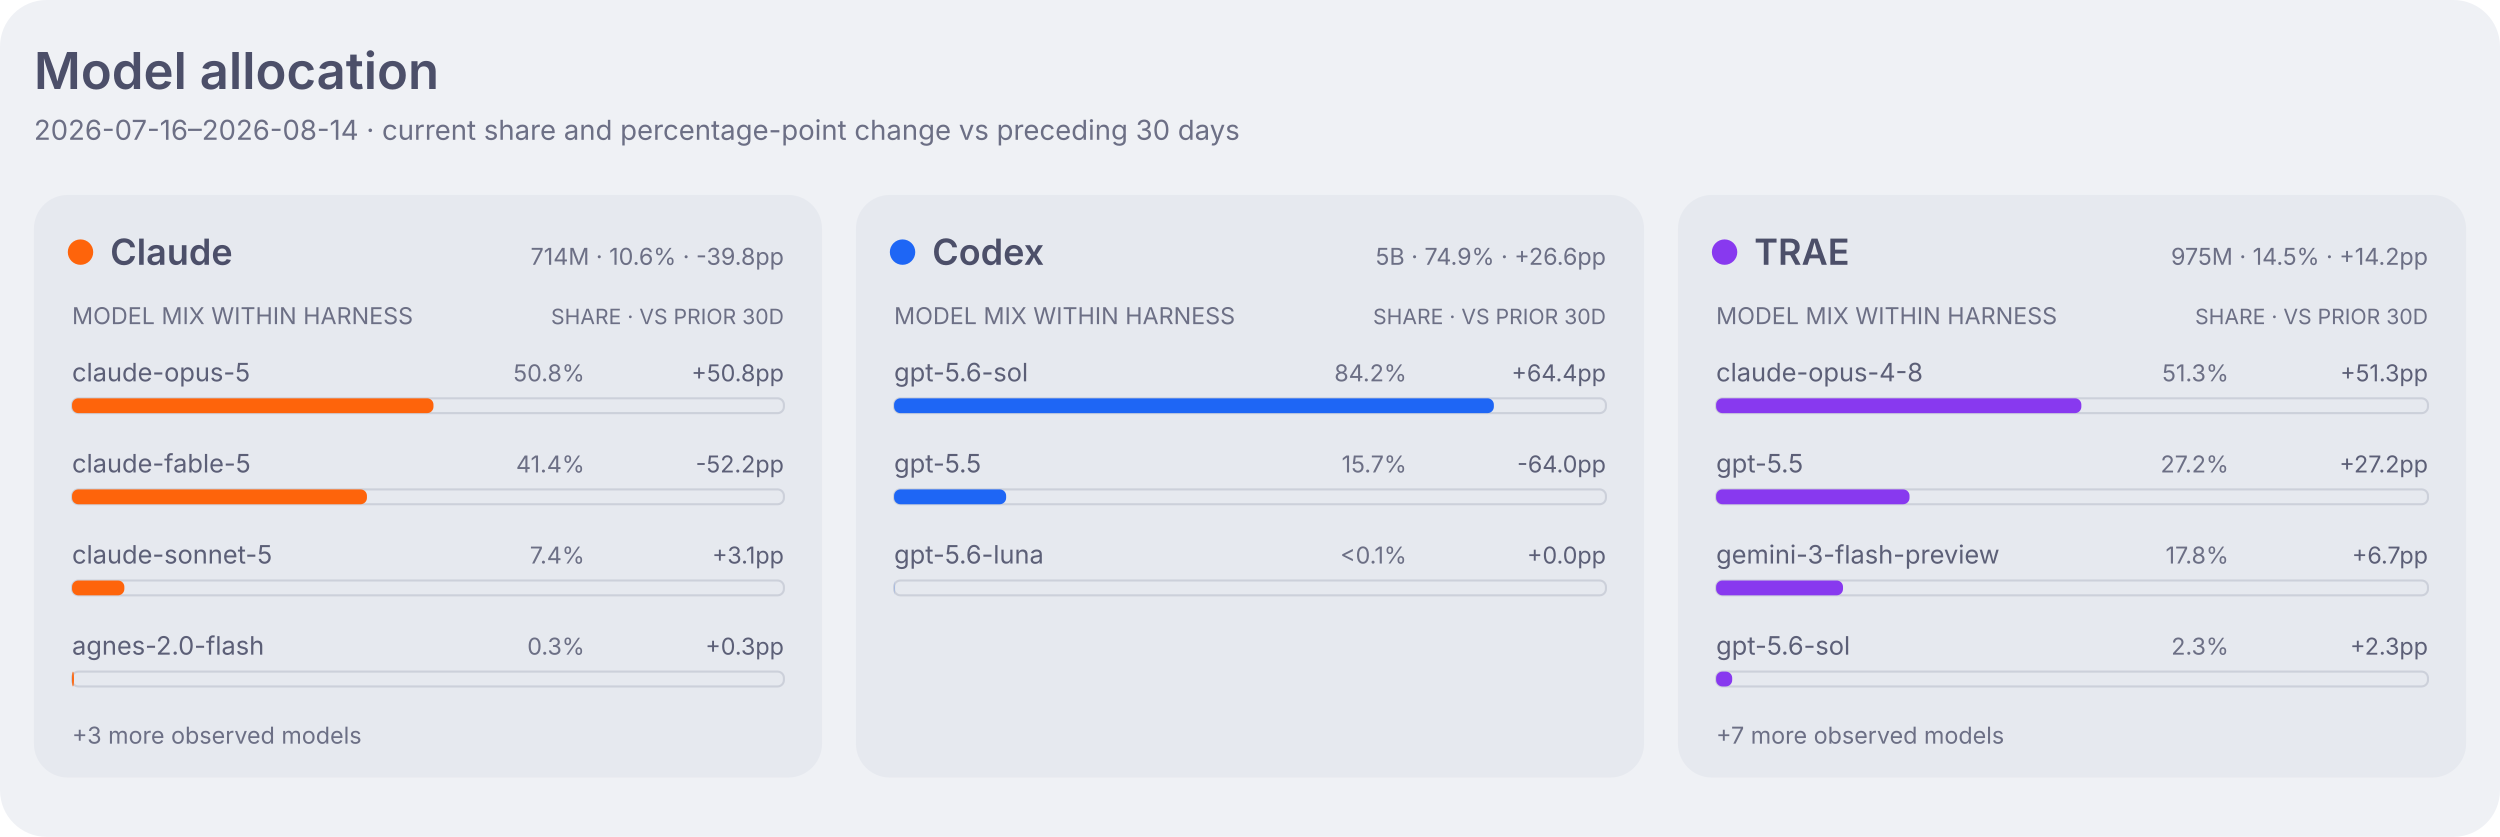
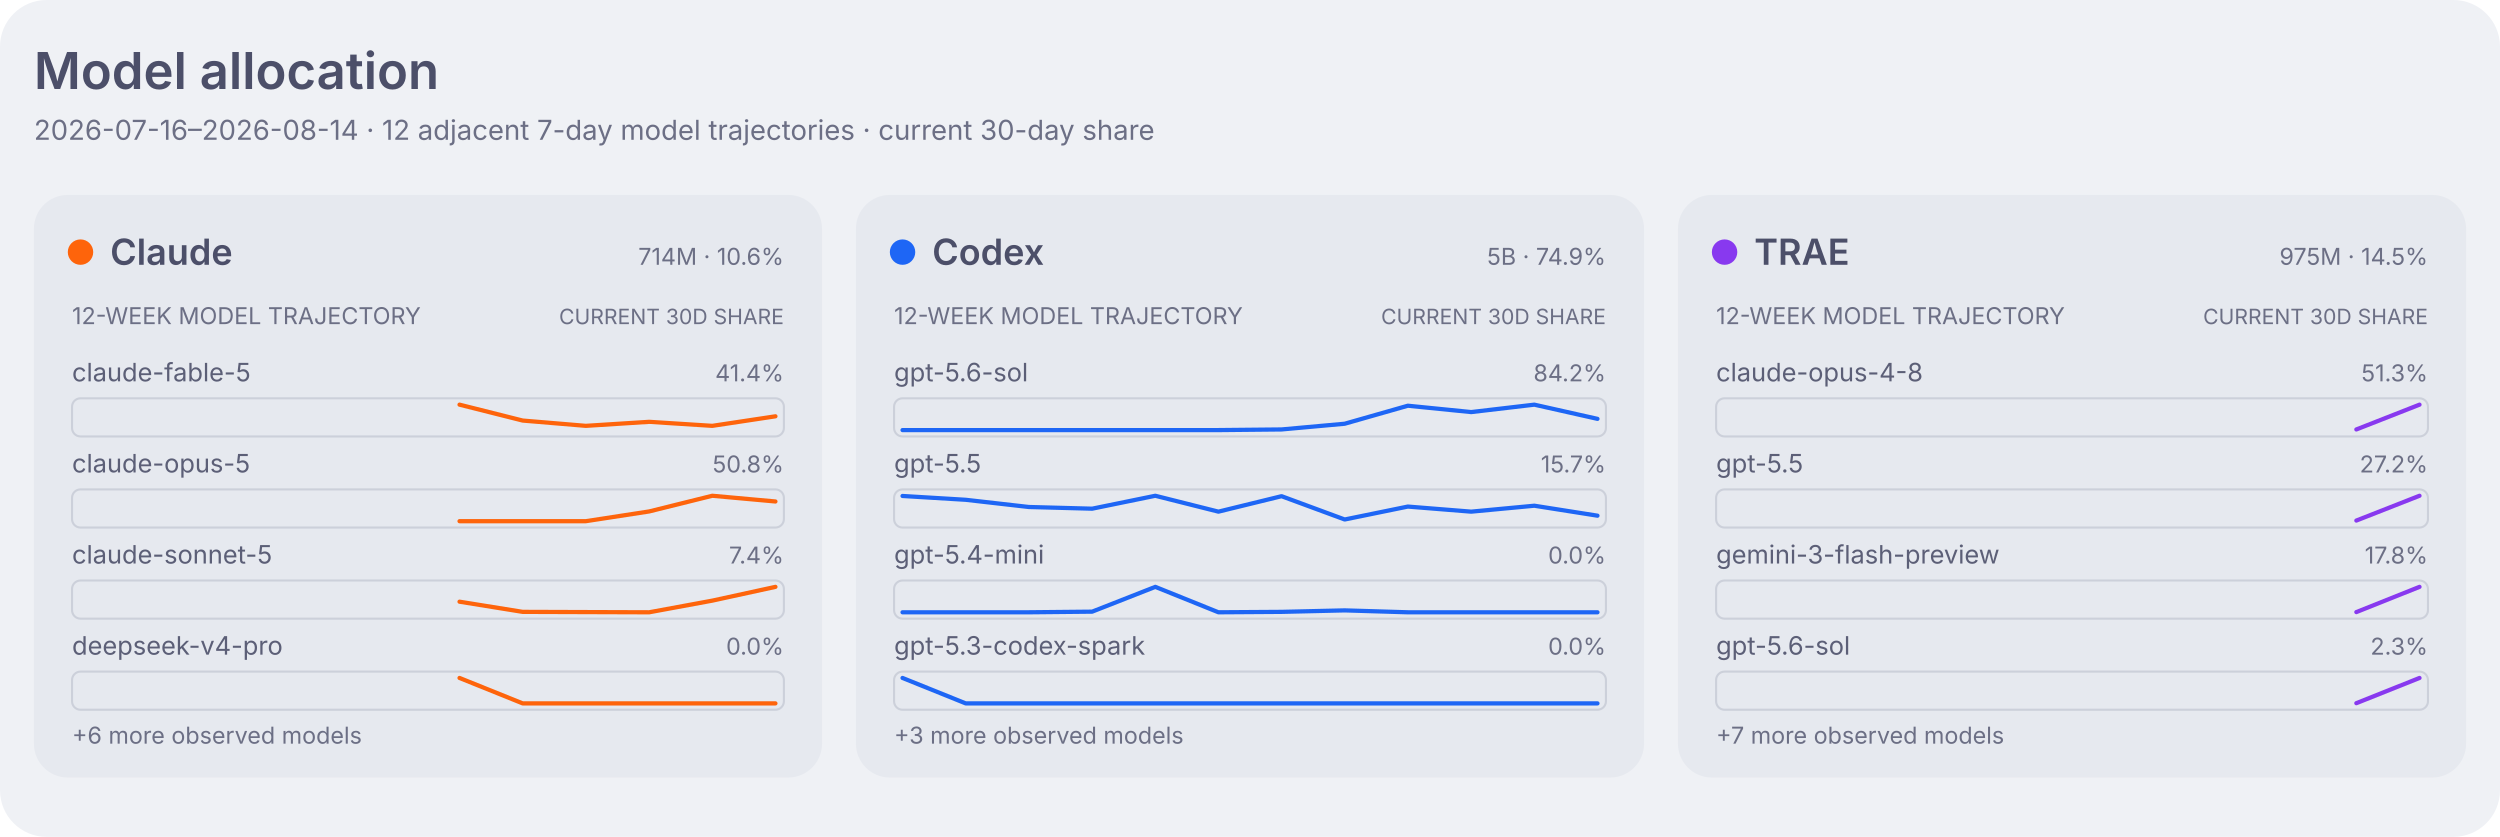
<svg xmlns="http://www.w3.org/2000/svg" width="1180" height="395" viewBox="0 0 1180 395" role="img" aria-labelledby="title desc">
  <style>
    .dashboard-background { fill: #eff1f5; }
    .dashboard-panel { fill: #e6e9ef; }
    .dashboard-primary { fill: #4c4f69; }
    .dashboard-secondary { fill: #5c5f77; }
    .dashboard-muted { fill: #6c6f85; }
    .dashboard-accent { fill: #179299; }
    .dashboard-border { stroke: #ccd0da; }
    .agent-claude { fill: #fe640b; }
    .agent-codex { fill: #1e66f5; }
    .agent-traex { fill: #8839ef; }
    .agent-legacy { fill: #6c6f85; }
+     .agent-line-claude { fill: none; stroke: #fe640b; }
+     .agent-line-codex { fill: none; stroke: #1e66f5; }
+     .agent-line-traex { fill: none; stroke: #8839ef; }
+     .agent-line-legacy { fill: none; stroke: #6c6f85; }
+     .trend-total { fill: none; stroke: #179299; }
    .component-input { fill: #40a02b; }
    .component-output { fill: #df8e1d; }
    .component-cache-write { fill: #179299; }
    .component-cache-read { fill: #7287fd; }
    .heatmap-level-0 { fill: #ccd0da; }
    .heatmap-level-1 { fill: #179299; fill-opacity: 0.25; }
    .heatmap-level-2 { fill: #179299; fill-opacity: 0.5; }
    .heatmap-level-3 { fill: #179299; fill-opacity: 0.75; }
    .heatmap-level-4 { fill: #179299; }
    @media (prefers-color-scheme: dark) {
      .dashboard-background { fill: #1e1e2e; }
      .dashboard-panel { fill: #181825; }
      .dashboard-primary { fill: #cdd6f4; }
      .dashboard-secondary { fill: #bac2de; }
      .dashboard-muted { fill: #a6adc8; }
      .dashboard-accent { fill: #94e2d5; }
      .dashboard-border { stroke: #313244; }
      .agent-claude { fill: #fab387; }
      .agent-codex { fill: #89b4fa; }
      .agent-traex { fill: #cba6f7; }
      .agent-legacy { fill: #a6adc8; }
+       .agent-line-claude { fill: none; stroke: #fab387; }
+       .agent-line-codex { fill: none; stroke: #89b4fa; }
+       .agent-line-traex { fill: none; stroke: #cba6f7; }
+       .agent-line-legacy { fill: none; stroke: #a6adc8; }
+       .trend-total { fill: none; stroke: #94e2d5; }
      .component-input { fill: #a6e3a1; }
      .component-output { fill: #f9e2af; }
      .component-cache-write { fill: #94e2d5; }
      .component-cache-read { fill: #b4befe; }
      .heatmap-level-0 { fill: #313244; }
      .heatmap-level-1 { fill: #94e2d5; fill-opacity: 0.25; }
      .heatmap-level-2 { fill: #94e2d5; fill-opacity: 0.5; }
      .heatmap-level-3 { fill: #94e2d5; fill-opacity: 0.75; }
      .heatmap-level-4 { fill: #94e2d5; }
    }
  </style>
  <rect class="dashboard-background" width="1180" height="395" rx="22" />
  <text class="dashboard-primary" x="16" y="42" font-family="-apple-system,BlinkMacSystemFont,Segoe UI,sans-serif" font-size="24" font-weight="600">Model allocation</text>
-   <text class="dashboard-muted" x="16" y="66" font-family="-apple-system,BlinkMacSystemFont,Segoe UI,sans-serif" font-size="13">2026-07-16–2026-08-14 · current share and percentage-point change vs preceding 30 days</text>
+   <text class="dashboard-muted" x="16" y="66" font-family="-apple-system,BlinkMacSystemFont,Segoe UI,sans-serif" font-size="13">2026-07-16–2026-08-14 · 12 adjacent 7-day model trajectories · current 30-day share</text>
  <rect class="dashboard-panel" x="16" y="92" width="372" height="275" rx="16" />
  <circle class="agent-claude" cx="38" cy="119" r="6" />
  <text class="dashboard-primary" x="52" y="125" font-family="-apple-system,BlinkMacSystemFont,Segoe UI,sans-serif" font-size="17" font-weight="600">Claude</text>
-   <text class="dashboard-muted" x="370" y="125" text-anchor="end" font-family="-apple-system,BlinkMacSystemFont,Segoe UI,sans-serif" font-size="11">714M · 10.6% · -39.8pp</text>
-   <text class="dashboard-muted" x="34" y="153" font-family="-apple-system,BlinkMacSystemFont,Segoe UI,sans-serif" font-size="11">MODEL MIX WITHIN HARNESS</text>
-   <text class="dashboard-muted" x="370" y="153" text-anchor="end" font-family="-apple-system,BlinkMacSystemFont,Segoe UI,sans-serif" font-size="10">SHARE · VS PRIOR 30D</text>
-   <text class="dashboard-secondary" x="34" y="180" font-family="-apple-system,BlinkMacSystemFont,Segoe UI,sans-serif" font-size="12">claude-opus-5</text>
-   <text class="dashboard-muted" x="276" y="180" text-anchor="end" font-family="-apple-system,BlinkMacSystemFont,Segoe UI,sans-serif" font-size="11">50.8%</text>
-   <text class="dashboard-secondary" x="370" y="180" text-anchor="end" font-family="-apple-system,BlinkMacSystemFont,Segoe UI,sans-serif" font-size="11">+50.8pp</text>
-   <rect class="dashboard-border" x="34" y="188" width="336" height="7" rx="3" fill="none" stroke-width="1" />
-   <rect class="agent-claude" x="34" y="188" width="170.6" height="7" rx="3" data-agent="claude" data-model="claude-opus-5" data-tokens="362770690">
-     </rect>
-   <text class="dashboard-secondary" x="34" y="223" font-family="-apple-system,BlinkMacSystemFont,Segoe UI,sans-serif" font-size="12">claude-fable-5</text>
-   <text class="dashboard-muted" x="276" y="223" text-anchor="end" font-family="-apple-system,BlinkMacSystemFont,Segoe UI,sans-serif" font-size="11">41.4%</text>
-   <text class="dashboard-secondary" x="370" y="223" text-anchor="end" font-family="-apple-system,BlinkMacSystemFont,Segoe UI,sans-serif" font-size="11">-52.2pp</text>
-   <rect class="dashboard-border" x="34" y="231" width="336" height="7" rx="3" fill="none" stroke-width="1" />
-   <rect class="agent-claude" x="34" y="231" width="139.2" height="7" rx="3" data-agent="claude" data-model="claude-fable-5" data-tokens="296040148">
-     </rect>
+   <text class="dashboard-muted" x="370" y="125" text-anchor="end" font-family="-apple-system,BlinkMacSystemFont,Segoe UI,sans-serif" font-size="11">714M · 10.6%</text>
+   <text class="dashboard-muted" x="34" y="153" font-family="-apple-system,BlinkMacSystemFont,Segoe UI,sans-serif" font-size="11">12-WEEK MODEL TRAJECTORY</text>
+   <text class="dashboard-muted" x="370" y="153" text-anchor="end" font-family="-apple-system,BlinkMacSystemFont,Segoe UI,sans-serif" font-size="10">CURRENT 30D SHARE</text>
+   <text class="dashboard-secondary" x="34" y="180" font-family="-apple-system,BlinkMacSystemFont,Segoe UI,sans-serif" font-size="12">claude-fable-5</text>
+   <text class="dashboard-muted" x="370" y="180" text-anchor="end" font-family="-apple-system,BlinkMacSystemFont,Segoe UI,sans-serif" font-size="11">41.4%</text>
+   <rect class="dashboard-border" x="34" y="188" width="336" height="18" rx="4" fill="none" stroke-width="1" />
+   <path class="agent-line-claude" d="M38.0,203.0" stroke-width="2" stroke-linecap="round" stroke-linejoin="round" data-agent="claude" data-model="claude-fable-5">
+     </path>
+   <path class="agent-line-claude" d="M216.9,191.0 L246.7,198.5 L276.5,201.0 L306.4,199.1 L336.2,201.0 L366.0,196.5" stroke-width="2" stroke-linecap="round" stroke-linejoin="round" data-agent="claude" data-model="claude-fable-5">
+     </path>
+   <text class="dashboard-secondary" x="34" y="223" font-family="-apple-system,BlinkMacSystemFont,Segoe UI,sans-serif" font-size="12">claude-opus-5</text>
+   <text class="dashboard-muted" x="370" y="223" text-anchor="end" font-family="-apple-system,BlinkMacSystemFont,Segoe UI,sans-serif" font-size="11">50.8%</text>
+   <rect class="dashboard-border" x="34" y="231" width="336" height="18" rx="4" fill="none" stroke-width="1" />
+   <path class="agent-line-claude" d="M38.0,246.0" stroke-width="2" stroke-linecap="round" stroke-linejoin="round" data-agent="claude" data-model="claude-opus-5">
+     </path>
+   <path class="agent-line-claude" d="M216.9,246.0 L246.7,246.0 L276.5,246.0 L306.4,241.4 L336.2,234.0 L366.0,236.7" stroke-width="2" stroke-linecap="round" stroke-linejoin="round" data-agent="claude" data-model="claude-opus-5">
+     </path>
  <text class="dashboard-secondary" x="34" y="266" font-family="-apple-system,BlinkMacSystemFont,Segoe UI,sans-serif" font-size="12">claude-sonnet-5</text>
-   <text class="dashboard-muted" x="276" y="266" text-anchor="end" font-family="-apple-system,BlinkMacSystemFont,Segoe UI,sans-serif" font-size="11">7.4%</text>
-   <text class="dashboard-secondary" x="370" y="266" text-anchor="end" font-family="-apple-system,BlinkMacSystemFont,Segoe UI,sans-serif" font-size="11">+3.1pp</text>
-   <rect class="dashboard-border" x="34" y="274" width="336" height="7" rx="3" fill="none" stroke-width="1" />
-   <rect class="agent-claude" x="34" y="274" width="24.7" height="7" rx="3" data-agent="claude" data-model="claude-sonnet-5" data-tokens="52601105">
-     </rect>
-   <text class="dashboard-secondary" x="34" y="309" font-family="-apple-system,BlinkMacSystemFont,Segoe UI,sans-serif" font-size="12">agnes-2.0-flash</text>
-   <text class="dashboard-muted" x="276" y="309" text-anchor="end" font-family="-apple-system,BlinkMacSystemFont,Segoe UI,sans-serif" font-size="11">0.3%</text>
-   <text class="dashboard-secondary" x="370" y="309" text-anchor="end" font-family="-apple-system,BlinkMacSystemFont,Segoe UI,sans-serif" font-size="11">+0.3pp</text>
-   <rect class="dashboard-border" x="34" y="317" width="336" height="7" rx="3" fill="none" stroke-width="1" />
-   <rect class="agent-claude" x="34" y="317" width="0.9" height="7" rx="3" data-agent="claude" data-model="agnes-2.0-flash" data-tokens="1883260">
-     </rect>
-   <text class="dashboard-muted" x="34" y="351" font-family="-apple-system,BlinkMacSystemFont,Segoe UI,sans-serif" font-size="11">+3 more observed models</text>
+   <text class="dashboard-muted" x="370" y="266" text-anchor="end" font-family="-apple-system,BlinkMacSystemFont,Segoe UI,sans-serif" font-size="11">7.4%</text>
+   <rect class="dashboard-border" x="34" y="274" width="336" height="18" rx="4" fill="none" stroke-width="1" />
+   <path class="agent-line-claude" d="M38.0,289.0" stroke-width="2" stroke-linecap="round" stroke-linejoin="round" data-agent="claude" data-model="claude-sonnet-5">
+     </path>
+   <path class="agent-line-claude" d="M216.9,284.0 L246.7,288.8 L276.5,288.9 L306.4,289.0 L336.2,283.5 L366.0,277.0" stroke-width="2" stroke-linecap="round" stroke-linejoin="round" data-agent="claude" data-model="claude-sonnet-5">
+     </path>
+   <text class="dashboard-secondary" x="34" y="309" font-family="-apple-system,BlinkMacSystemFont,Segoe UI,sans-serif" font-size="12">deepseek-v4-pro</text>
+   <text class="dashboard-muted" x="370" y="309" text-anchor="end" font-family="-apple-system,BlinkMacSystemFont,Segoe UI,sans-serif" font-size="11">0.0%</text>
+   <rect class="dashboard-border" x="34" y="317" width="336" height="18" rx="4" fill="none" stroke-width="1" />
+   <path class="agent-line-claude" d="M38.0,322.9" stroke-width="2" stroke-linecap="round" stroke-linejoin="round" data-agent="claude" data-model="deepseek-v4-pro">
+     </path>
+   <path class="agent-line-claude" d="M216.9,320.0 L246.7,332.0 L276.5,332.0 L306.4,332.0 L336.2,332.0 L366.0,332.0" stroke-width="2" stroke-linecap="round" stroke-linejoin="round" data-agent="claude" data-model="deepseek-v4-pro">
+     </path>
+   <text class="dashboard-muted" x="34" y="351" font-family="-apple-system,BlinkMacSystemFont,Segoe UI,sans-serif" font-size="11">+6 more observed models</text>
  <rect class="dashboard-panel" x="404" y="92" width="372" height="275" rx="16" />
  <circle class="agent-codex" cx="426" cy="119" r="6" />
  <text class="dashboard-primary" x="440" y="125" font-family="-apple-system,BlinkMacSystemFont,Segoe UI,sans-serif" font-size="17" font-weight="600">Codex</text>
-   <text class="dashboard-muted" x="758" y="125" text-anchor="end" font-family="-apple-system,BlinkMacSystemFont,Segoe UI,sans-serif" font-size="11">5B · 74.9% · +26.6pp</text>
-   <text class="dashboard-muted" x="422" y="153" font-family="-apple-system,BlinkMacSystemFont,Segoe UI,sans-serif" font-size="11">MODEL MIX WITHIN HARNESS</text>
-   <text class="dashboard-muted" x="758" y="153" text-anchor="end" font-family="-apple-system,BlinkMacSystemFont,Segoe UI,sans-serif" font-size="10">SHARE · VS PRIOR 30D</text>
+   <text class="dashboard-muted" x="758" y="125" text-anchor="end" font-family="-apple-system,BlinkMacSystemFont,Segoe UI,sans-serif" font-size="11">5B · 74.9%</text>
+   <text class="dashboard-muted" x="422" y="153" font-family="-apple-system,BlinkMacSystemFont,Segoe UI,sans-serif" font-size="11">12-WEEK MODEL TRAJECTORY</text>
+   <text class="dashboard-muted" x="758" y="153" text-anchor="end" font-family="-apple-system,BlinkMacSystemFont,Segoe UI,sans-serif" font-size="10">CURRENT 30D SHARE</text>
  <text class="dashboard-secondary" x="422" y="180" font-family="-apple-system,BlinkMacSystemFont,Segoe UI,sans-serif" font-size="12">gpt-5.6-sol</text>
-   <text class="dashboard-muted" x="664" y="180" text-anchor="end" font-family="-apple-system,BlinkMacSystemFont,Segoe UI,sans-serif" font-size="11">84.2%</text>
-   <text class="dashboard-secondary" x="758" y="180" text-anchor="end" font-family="-apple-system,BlinkMacSystemFont,Segoe UI,sans-serif" font-size="11">+64.4pp</text>
-   <rect class="dashboard-border" x="422" y="188" width="336" height="7" rx="3" fill="none" stroke-width="1" />
-   <rect class="agent-codex" x="422" y="188" width="283.1" height="7" rx="3" data-agent="codex" data-model="gpt-5.6-sol" data-tokens="3976441910">
-     </rect>
+   <text class="dashboard-muted" x="758" y="180" text-anchor="end" font-family="-apple-system,BlinkMacSystemFont,Segoe UI,sans-serif" font-size="11">84.2%</text>
+   <rect class="dashboard-border" x="422" y="188" width="336" height="18" rx="4" fill="none" stroke-width="1" />
+   <path class="agent-line-codex" d="M426.0,203.0 L455.8,203.0 L485.6,203.0 L515.5,203.0 L545.3,203.0 L575.1,203.0 L604.9,202.7 L634.7,200.0 L664.5,191.5 L694.4,194.5 L724.2,191.0 L754.0,197.7" stroke-width="2" stroke-linecap="round" stroke-linejoin="round" data-agent="codex" data-model="gpt-5.6-sol">
+     </path>
  <text class="dashboard-secondary" x="422" y="223" font-family="-apple-system,BlinkMacSystemFont,Segoe UI,sans-serif" font-size="12">gpt-5.5</text>
-   <text class="dashboard-muted" x="664" y="223" text-anchor="end" font-family="-apple-system,BlinkMacSystemFont,Segoe UI,sans-serif" font-size="11">15.7%</text>
-   <text class="dashboard-secondary" x="758" y="223" text-anchor="end" font-family="-apple-system,BlinkMacSystemFont,Segoe UI,sans-serif" font-size="11">-64.0pp</text>
-   <rect class="dashboard-border" x="422" y="231" width="336" height="7" rx="3" fill="none" stroke-width="1" />
-   <rect class="agent-codex" x="422" y="231" width="52.9" height="7" rx="3" data-agent="codex" data-model="gpt-5.5" data-tokens="742587086">
-     </rect>
-   <text class="dashboard-secondary" x="422" y="266" font-family="-apple-system,BlinkMacSystemFont,Segoe UI,sans-serif" font-size="12">gpt-5.6-luna</text>
-   <text class="dashboard-muted" x="664" y="266" text-anchor="end" font-family="-apple-system,BlinkMacSystemFont,Segoe UI,sans-serif" font-size="11">&lt;0.1%</text>
-   <text class="dashboard-secondary" x="758" y="266" text-anchor="end" font-family="-apple-system,BlinkMacSystemFont,Segoe UI,sans-serif" font-size="11">+0.0pp</text>
-   <rect class="dashboard-border" x="422" y="274" width="336" height="7" rx="3" fill="none" stroke-width="1" />
-   <rect class="agent-codex" x="422" y="274" width="0.1" height="7" rx="3" data-agent="codex" data-model="gpt-5.6-luna" data-tokens="837889">
-     </rect>
+   <text class="dashboard-muted" x="758" y="223" text-anchor="end" font-family="-apple-system,BlinkMacSystemFont,Segoe UI,sans-serif" font-size="11">15.7%</text>
+   <rect class="dashboard-border" x="422" y="231" width="336" height="18" rx="4" fill="none" stroke-width="1" />
+   <path class="agent-line-codex" d="M426.0,234.1 L455.8,235.9 L485.6,239.3 L515.5,240.1 L545.3,234.0 L575.1,241.5 L604.9,234.2 L634.7,245.2 L664.5,239.1 L694.4,241.5 L724.2,238.7 L754.0,243.4" stroke-width="2" stroke-linecap="round" stroke-linejoin="round" data-agent="codex" data-model="gpt-5.5">
+     </path>
+   <text class="dashboard-secondary" x="422" y="266" font-family="-apple-system,BlinkMacSystemFont,Segoe UI,sans-serif" font-size="12">gpt-5.4-mini</text>
+   <text class="dashboard-muted" x="758" y="266" text-anchor="end" font-family="-apple-system,BlinkMacSystemFont,Segoe UI,sans-serif" font-size="11">0.0%</text>
+   <rect class="dashboard-border" x="422" y="274" width="336" height="18" rx="4" fill="none" stroke-width="1" />
+   <path class="agent-line-codex" d="M426.0,289.0 L455.8,289.0 L485.6,289.0 L515.5,288.7 L545.3,277.0 L575.1,289.0 L604.9,288.8 L634.7,288.1 L664.5,289.0 L694.4,289.0 L724.2,289.0 L754.0,289.0" stroke-width="2" stroke-linecap="round" stroke-linejoin="round" data-agent="codex" data-model="gpt-5.4-mini">
+     </path>
+   <text class="dashboard-secondary" x="422" y="309" font-family="-apple-system,BlinkMacSystemFont,Segoe UI,sans-serif" font-size="12">gpt-5.3-codex-spark</text>
+   <text class="dashboard-muted" x="758" y="309" text-anchor="end" font-family="-apple-system,BlinkMacSystemFont,Segoe UI,sans-serif" font-size="11">0.0%</text>
+   <rect class="dashboard-border" x="422" y="317" width="336" height="18" rx="4" fill="none" stroke-width="1" />
+   <path class="agent-line-codex" d="M426.0,320.0 L455.8,332.0 L485.6,332.0 L515.5,332.0 L545.3,332.0 L575.1,332.0 L604.9,332.0 L634.7,332.0 L664.5,332.0 L694.4,332.0 L724.2,332.0 L754.0,332.0" stroke-width="2" stroke-linecap="round" stroke-linejoin="round" data-agent="codex" data-model="gpt-5.3-codex-spark">
+     </path>
+   <text class="dashboard-muted" x="422" y="351" font-family="-apple-system,BlinkMacSystemFont,Segoe UI,sans-serif" font-size="11">+3 more observed models</text>
  <rect class="dashboard-panel" x="792" y="92" width="372" height="275" rx="16" />
  <circle class="agent-traex" cx="814" cy="119" r="6" />
  <text class="dashboard-primary" x="828" y="125" font-family="-apple-system,BlinkMacSystemFont,Segoe UI,sans-serif" font-size="17" font-weight="600">TRAE</text>
-   <text class="dashboard-muted" x="1146" y="125" text-anchor="end" font-family="-apple-system,BlinkMacSystemFont,Segoe UI,sans-serif" font-size="11">975M · 14.5% · +14.2pp</text>
-   <text class="dashboard-muted" x="810" y="153" font-family="-apple-system,BlinkMacSystemFont,Segoe UI,sans-serif" font-size="11">MODEL MIX WITHIN HARNESS</text>
-   <text class="dashboard-muted" x="1146" y="153" text-anchor="end" font-family="-apple-system,BlinkMacSystemFont,Segoe UI,sans-serif" font-size="10">SHARE · VS PRIOR 30D</text>
+   <text class="dashboard-muted" x="1146" y="125" text-anchor="end" font-family="-apple-system,BlinkMacSystemFont,Segoe UI,sans-serif" font-size="11">975M · 14.5%</text>
+   <text class="dashboard-muted" x="810" y="153" font-family="-apple-system,BlinkMacSystemFont,Segoe UI,sans-serif" font-size="11">12-WEEK MODEL TRAJECTORY</text>
+   <text class="dashboard-muted" x="1146" y="153" text-anchor="end" font-family="-apple-system,BlinkMacSystemFont,Segoe UI,sans-serif" font-size="10">CURRENT 30D SHARE</text>
  <text class="dashboard-secondary" x="810" y="180" font-family="-apple-system,BlinkMacSystemFont,Segoe UI,sans-serif" font-size="12">claude-opus-4-8</text>
-   <text class="dashboard-muted" x="1052" y="180" text-anchor="end" font-family="-apple-system,BlinkMacSystemFont,Segoe UI,sans-serif" font-size="11">51.3%</text>
-   <text class="dashboard-secondary" x="1146" y="180" text-anchor="end" font-family="-apple-system,BlinkMacSystemFont,Segoe UI,sans-serif" font-size="11">+51.3pp</text>
-   <rect class="dashboard-border" x="810" y="188" width="336" height="7" rx="3" fill="none" stroke-width="1" />
-   <rect class="agent-traex" x="810" y="188" width="172.4" height="7" rx="3" data-agent="traex" data-model="claude-opus-4-8" data-tokens="500334081">
-     </rect>
+   <text class="dashboard-muted" x="1146" y="180" text-anchor="end" font-family="-apple-system,BlinkMacSystemFont,Segoe UI,sans-serif" font-size="11">51.3%</text>
+   <rect class="dashboard-border" x="810" y="188" width="336" height="18" rx="4" fill="none" stroke-width="1" />
+   <path class="agent-line-traex" d="M992.9,203.0" stroke-width="2" stroke-linecap="round" stroke-linejoin="round" data-agent="traex" data-model="claude-opus-4-8">
+     </path>
+   <path class="agent-line-traex" d="M1112.2,202.7 L1142.0,191.0" stroke-width="2" stroke-linecap="round" stroke-linejoin="round" data-agent="traex" data-model="claude-opus-4-8">
+     </path>
  <text class="dashboard-secondary" x="810" y="223" font-family="-apple-system,BlinkMacSystemFont,Segoe UI,sans-serif" font-size="12">gpt-5.5</text>
-   <text class="dashboard-muted" x="1052" y="223" text-anchor="end" font-family="-apple-system,BlinkMacSystemFont,Segoe UI,sans-serif" font-size="11">27.2%</text>
-   <text class="dashboard-secondary" x="1146" y="223" text-anchor="end" font-family="-apple-system,BlinkMacSystemFont,Segoe UI,sans-serif" font-size="11">+27.2pp</text>
-   <rect class="dashboard-border" x="810" y="231" width="336" height="7" rx="3" fill="none" stroke-width="1" />
-   <rect class="agent-traex" x="810" y="231" width="91.3" height="7" rx="3" data-agent="traex" data-model="gpt-5.5" data-tokens="265101938">
-     </rect>
+   <text class="dashboard-muted" x="1146" y="223" text-anchor="end" font-family="-apple-system,BlinkMacSystemFont,Segoe UI,sans-serif" font-size="11">27.2%</text>
+   <rect class="dashboard-border" x="810" y="231" width="336" height="18" rx="4" fill="none" stroke-width="1" />
+   <path class="agent-line-traex" d="M992.9,246.0" stroke-width="2" stroke-linecap="round" stroke-linejoin="round" data-agent="traex" data-model="gpt-5.5">
+     </path>
+   <path class="agent-line-traex" d="M1112.2,245.7 L1142.0,234.0" stroke-width="2" stroke-linecap="round" stroke-linejoin="round" data-agent="traex" data-model="gpt-5.5">
+     </path>
  <text class="dashboard-secondary" x="810" y="266" font-family="-apple-system,BlinkMacSystemFont,Segoe UI,sans-serif" font-size="12">gemini-3-flash-preview</text>
-   <text class="dashboard-muted" x="1052" y="266" text-anchor="end" font-family="-apple-system,BlinkMacSystemFont,Segoe UI,sans-serif" font-size="11">17.8%</text>
-   <text class="dashboard-secondary" x="1146" y="266" text-anchor="end" font-family="-apple-system,BlinkMacSystemFont,Segoe UI,sans-serif" font-size="11">+6.7pp</text>
-   <rect class="dashboard-border" x="810" y="274" width="336" height="7" rx="3" fill="none" stroke-width="1" />
-   <rect class="agent-traex" x="810" y="274" width="59.9" height="7" rx="3" data-agent="traex" data-model="gemini-3-flash-preview" data-tokens="173979177">
-     </rect>
+   <text class="dashboard-muted" x="1146" y="266" text-anchor="end" font-family="-apple-system,BlinkMacSystemFont,Segoe UI,sans-serif" font-size="11">17.8%</text>
+   <rect class="dashboard-border" x="810" y="274" width="336" height="18" rx="4" fill="none" stroke-width="1" />
+   <path class="agent-line-traex" d="M992.9,288.9" stroke-width="2" stroke-linecap="round" stroke-linejoin="round" data-agent="traex" data-model="gemini-3-flash-preview">
+     </path>
+   <path class="agent-line-traex" d="M1112.2,288.9 L1142.0,277.0" stroke-width="2" stroke-linecap="round" stroke-linejoin="round" data-agent="traex" data-model="gemini-3-flash-preview">
+     </path>
  <text class="dashboard-secondary" x="810" y="309" font-family="-apple-system,BlinkMacSystemFont,Segoe UI,sans-serif" font-size="12">gpt-5.6-sol</text>
-   <text class="dashboard-muted" x="1052" y="309" text-anchor="end" font-family="-apple-system,BlinkMacSystemFont,Segoe UI,sans-serif" font-size="11">2.3%</text>
-   <text class="dashboard-secondary" x="1146" y="309" text-anchor="end" font-family="-apple-system,BlinkMacSystemFont,Segoe UI,sans-serif" font-size="11">+2.3pp</text>
-   <rect class="dashboard-border" x="810" y="317" width="336" height="7" rx="3" fill="none" stroke-width="1" />
-   <rect class="agent-traex" x="810" y="317" width="7.6" height="7" rx="3" data-agent="traex" data-model="gpt-5.6-sol" data-tokens="22103964">
-     </rect>
+   <text class="dashboard-muted" x="1146" y="309" text-anchor="end" font-family="-apple-system,BlinkMacSystemFont,Segoe UI,sans-serif" font-size="11">2.3%</text>
+   <rect class="dashboard-border" x="810" y="317" width="336" height="18" rx="4" fill="none" stroke-width="1" />
+   <path class="agent-line-traex" d="M992.9,332.0" stroke-width="2" stroke-linecap="round" stroke-linejoin="round" data-agent="traex" data-model="gpt-5.6-sol">
+     </path>
+   <path class="agent-line-traex" d="M1112.2,331.9 L1142.0,320.0" stroke-width="2" stroke-linecap="round" stroke-linejoin="round" data-agent="traex" data-model="gpt-5.6-sol">
+     </path>
  <text class="dashboard-muted" x="810" y="351" font-family="-apple-system,BlinkMacSystemFont,Segoe UI,sans-serif" font-size="11">+7 more observed models</text>
</svg>
